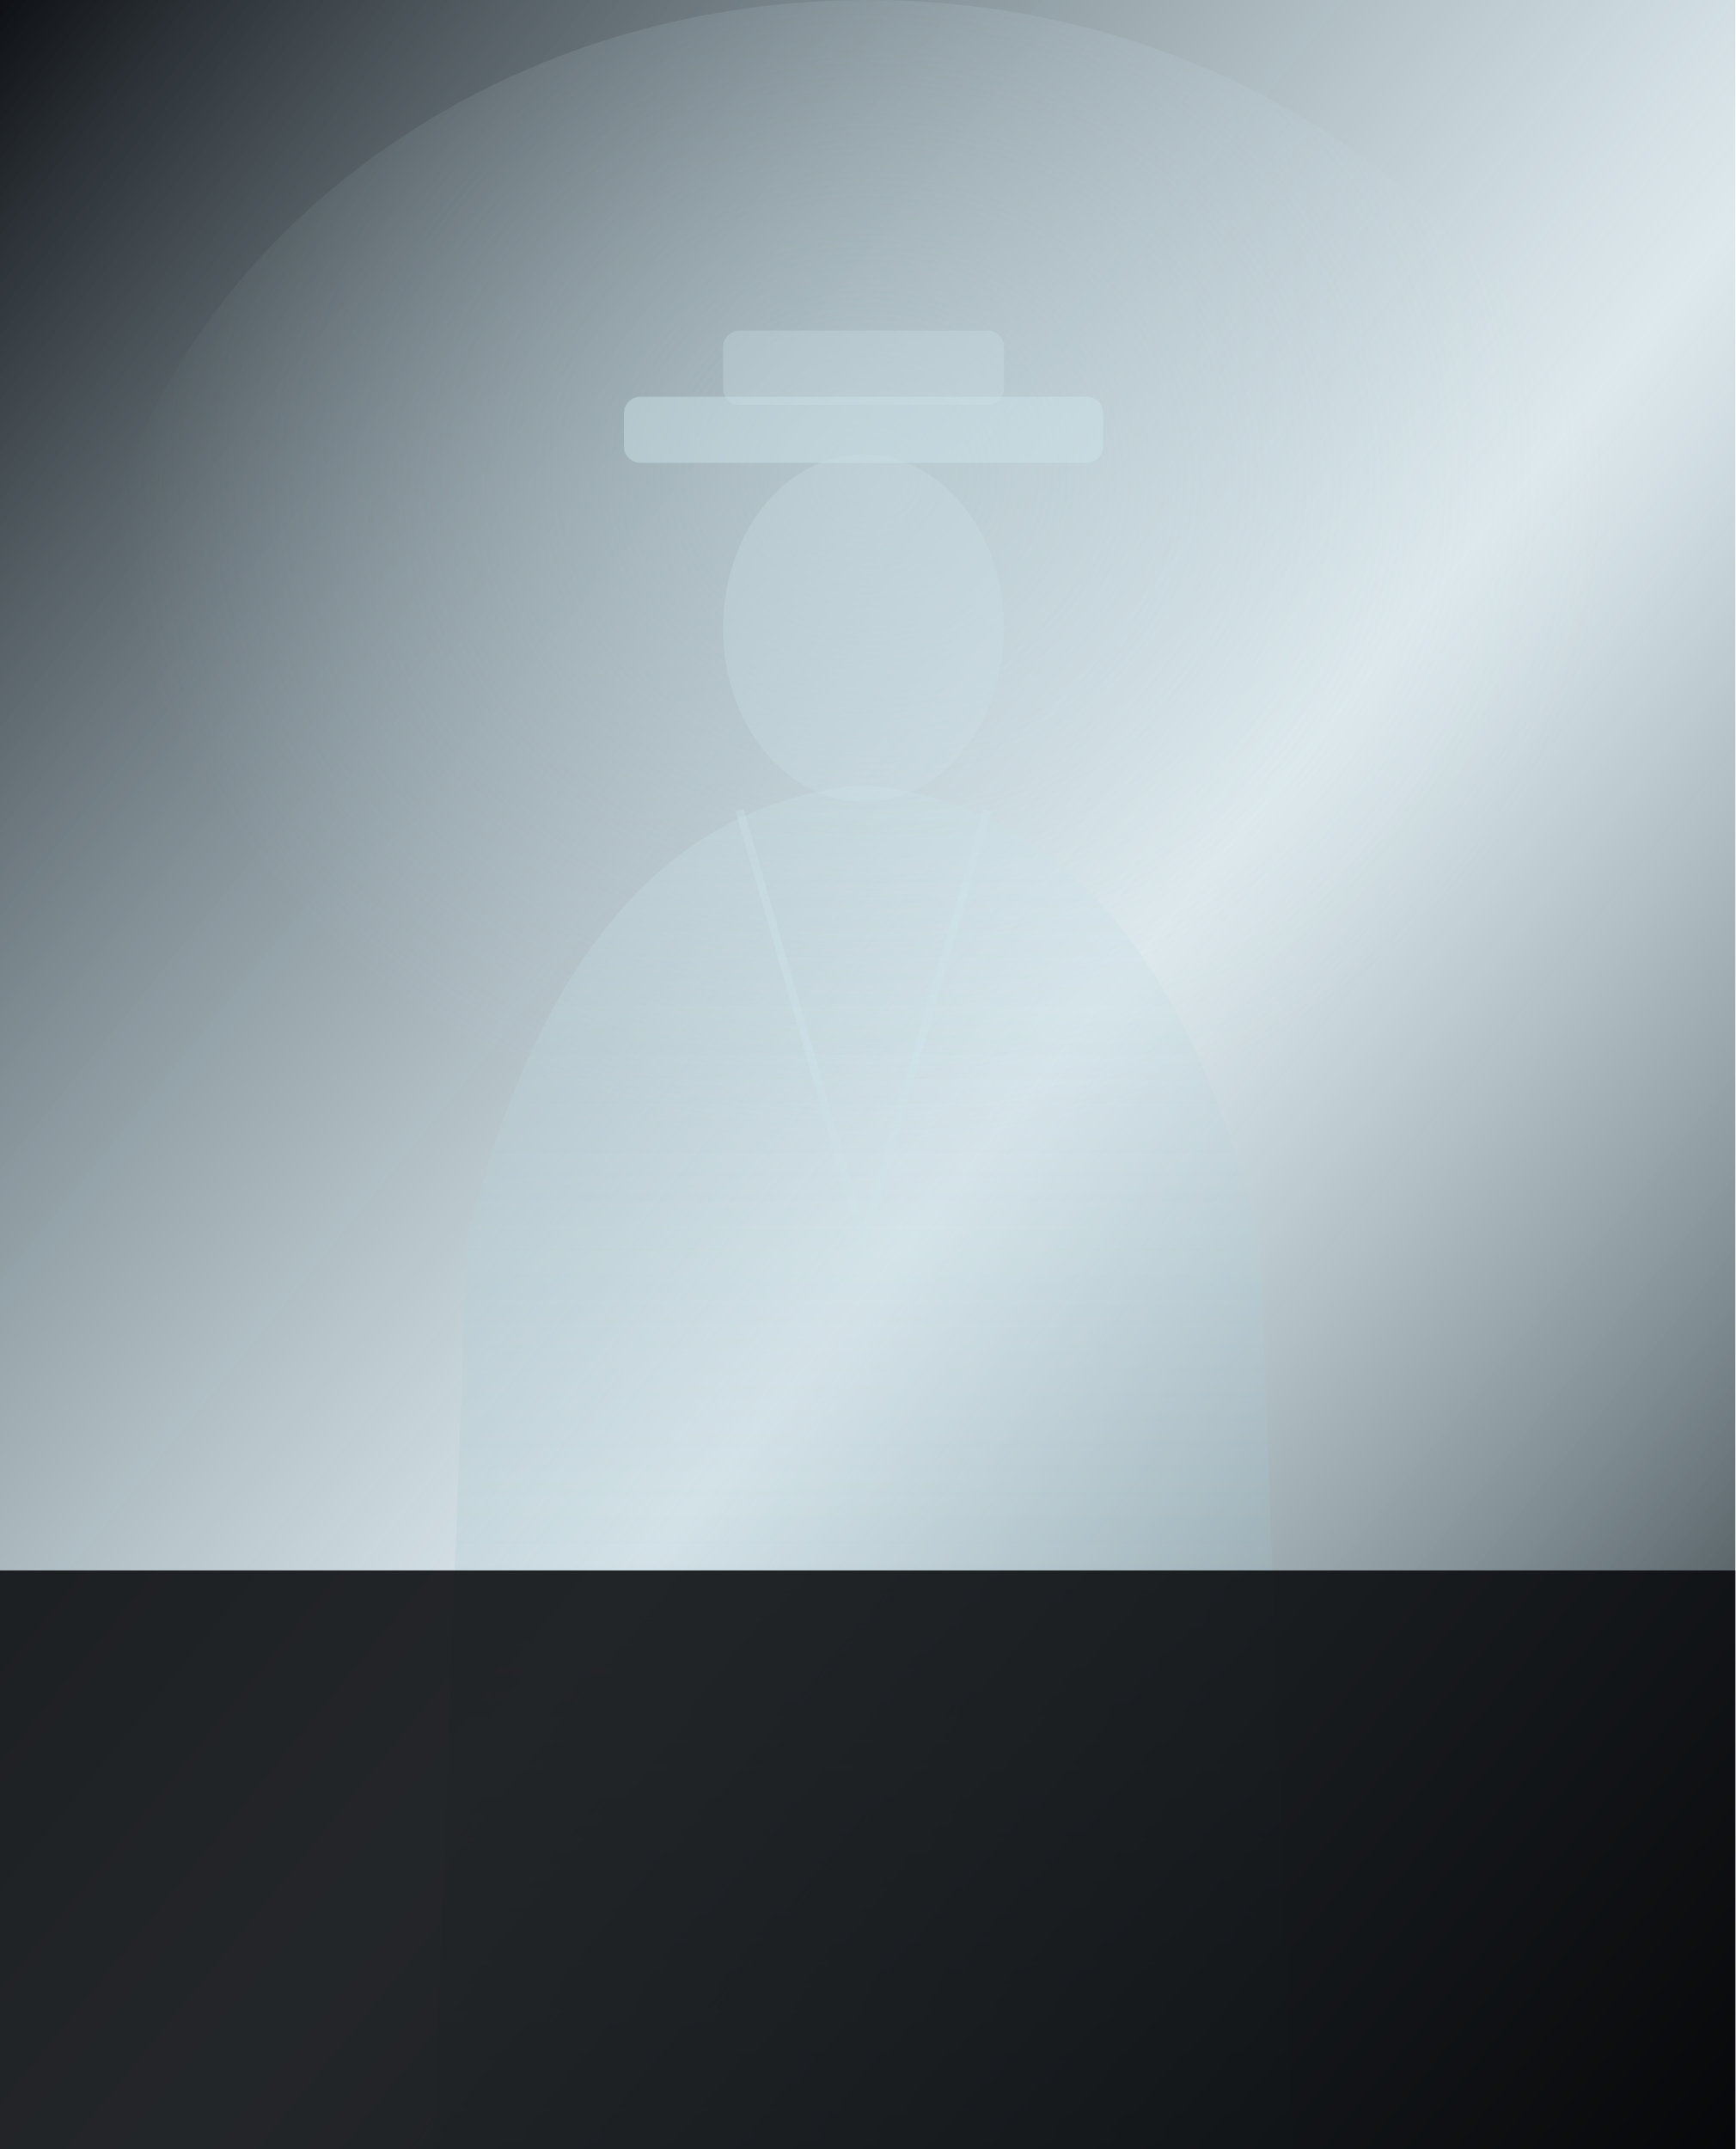
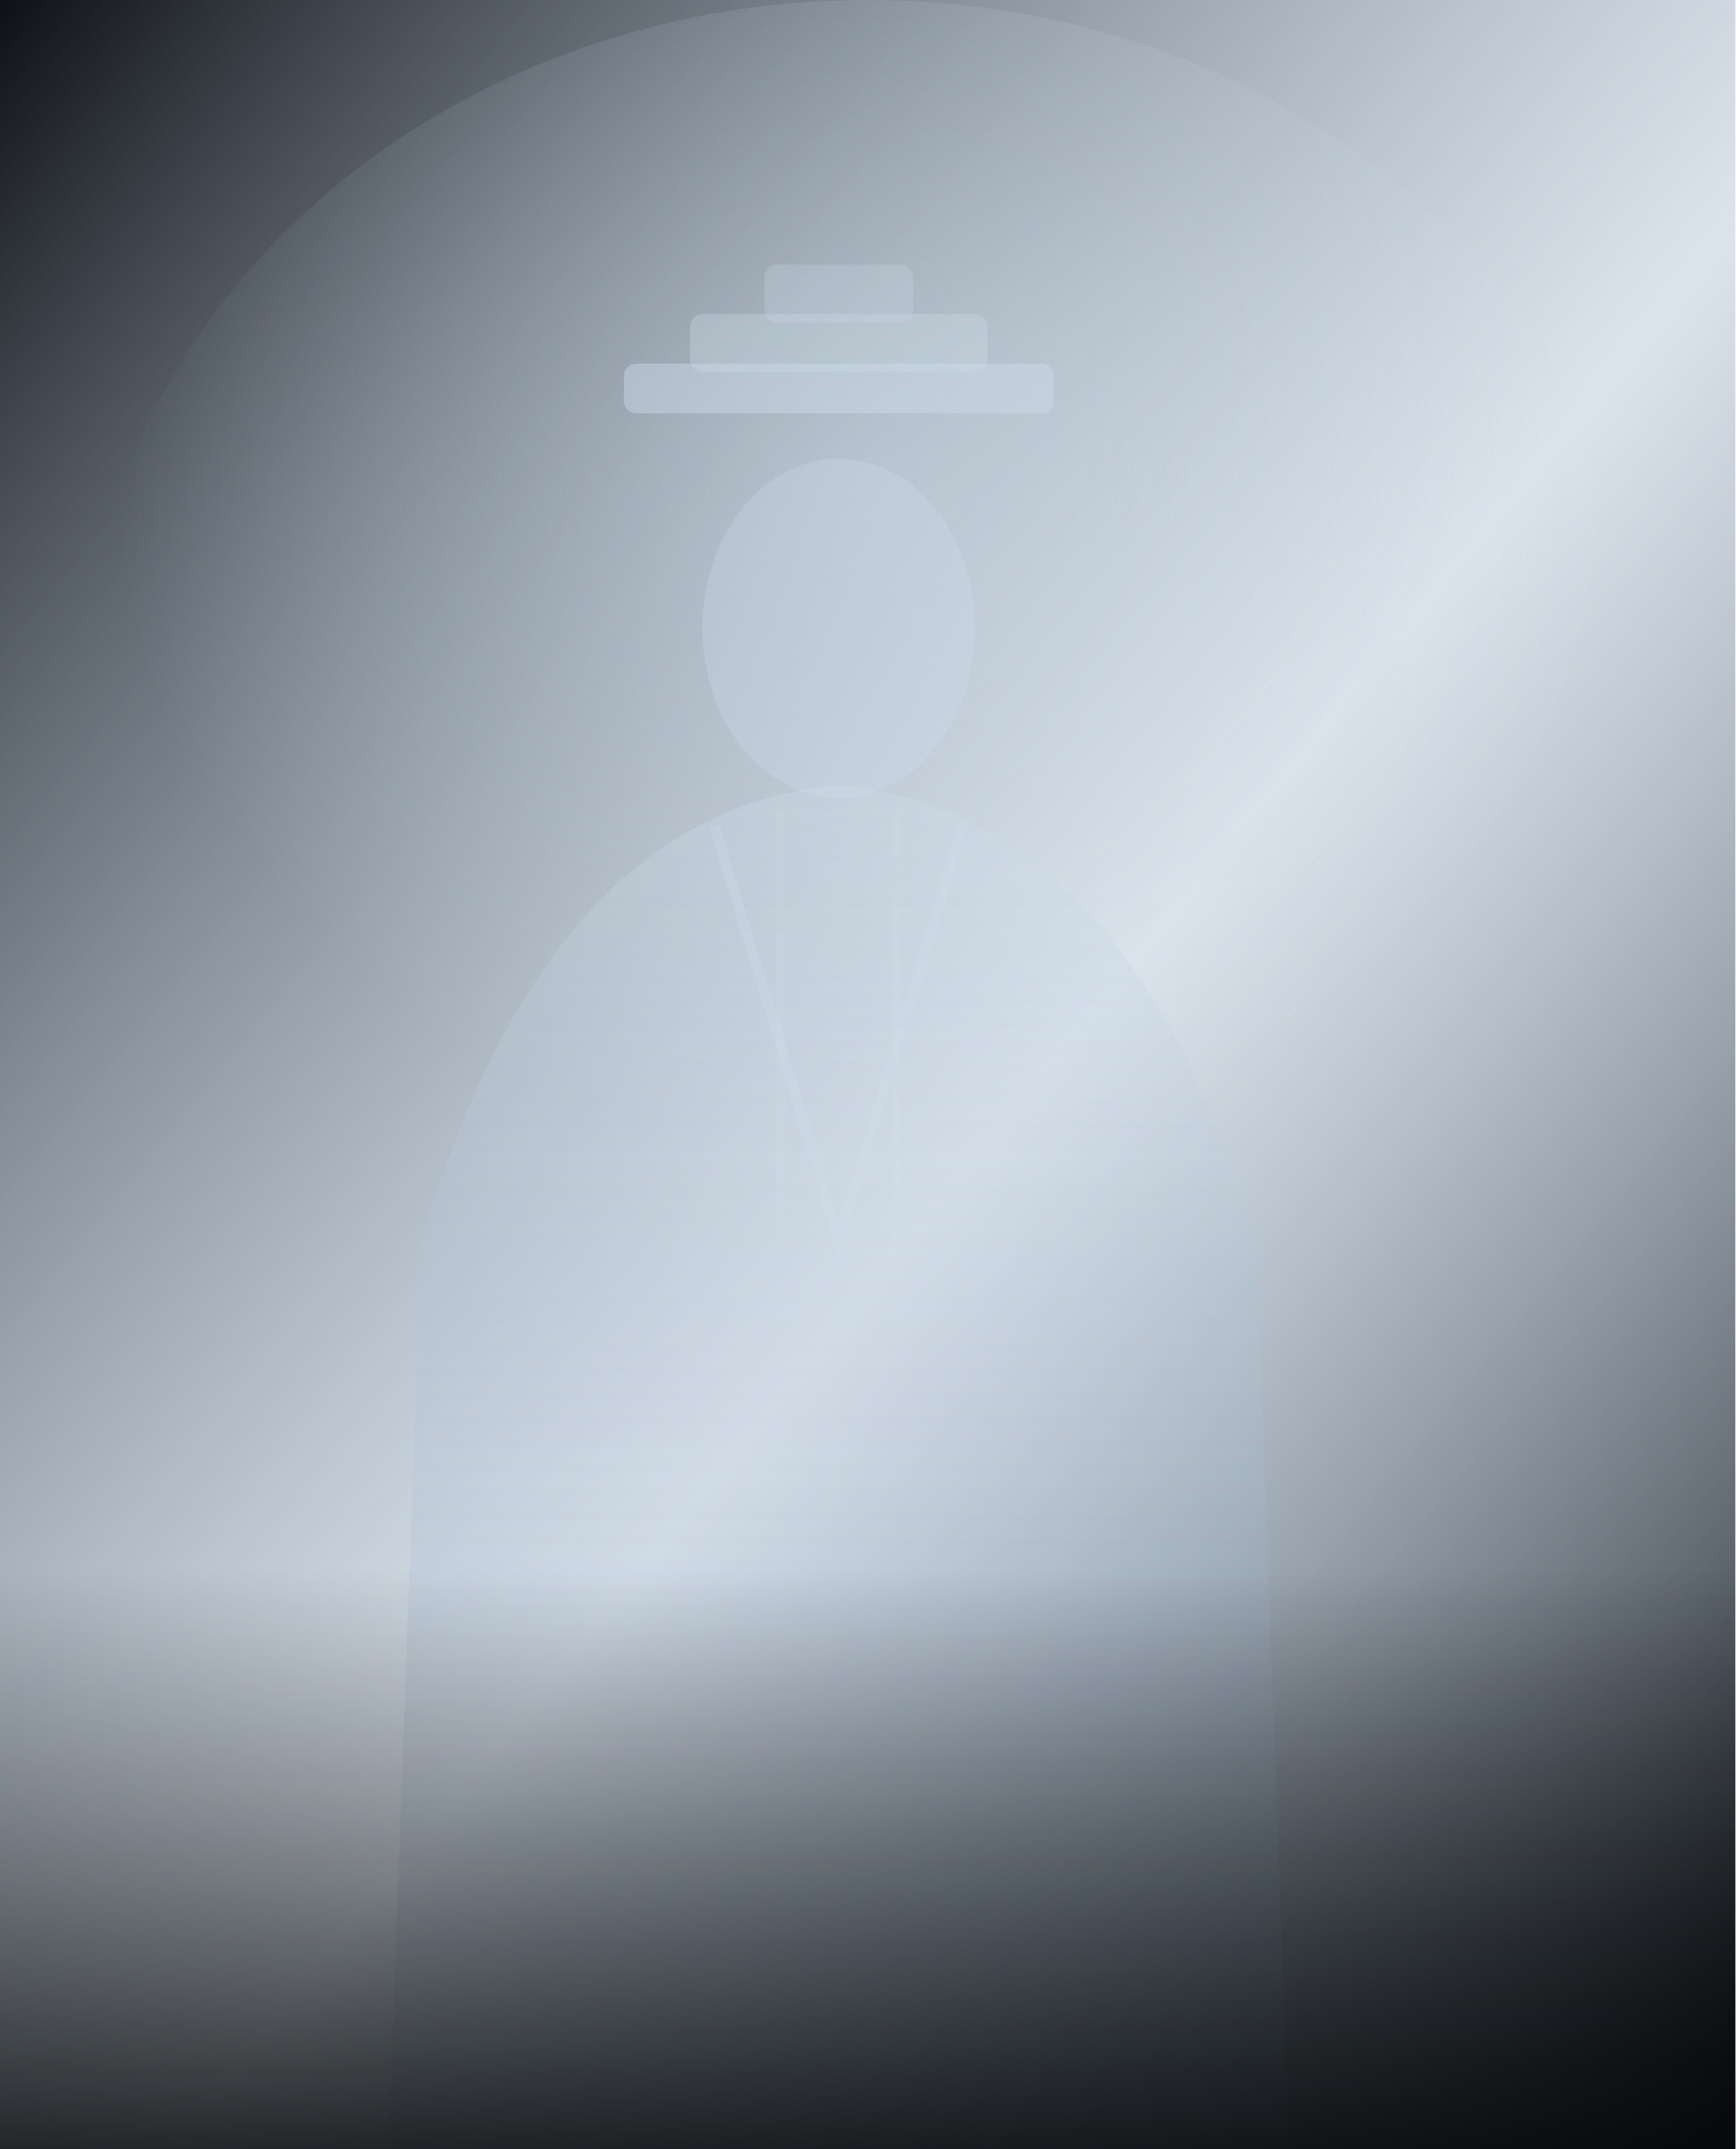
<svg xmlns="http://www.w3.org/2000/svg" viewBox="0 0 420 520" width="420" height="520">
  <defs>
    <linearGradient id="pbg" x1="0" y1="0" x2="1" y2="1">
      <stop offset="0%" stop-color="#0b0d11" />
-       <stop offset="55%" stop-color="rgba(127,168,184,0.26)" />
+       <stop offset="55%" stop-color="rgba(127,155,184,0.28)" />
      <stop offset="100%" stop-color="#07090b" />
    </linearGradient>
    <radialGradient id="pglow" cx="50%" cy="34%" r="48%">
-       <stop offset="0%" stop-color="rgba(207,228,234,0.42)" />
-       <stop offset="100%" stop-color="rgba(207,228,234,0)" />
+       <stop offset="0%" stop-color="rgba(207,222,234,0.44)" />
+       <stop offset="100%" stop-color="rgba(207,222,234,0)" />
    </radialGradient>
    <linearGradient id="robe" x1="0" y1="0" x2="0" y2="1">
-       <stop offset="0%" stop-color="rgba(207,228,234,0.34)" />
-       <stop offset="100%" stop-color="rgba(127,168,184,0.12)" />
+       <stop offset="0%" stop-color="rgba(207,222,234,0.34)" />
+       <stop offset="100%" stop-color="rgba(127,155,184,0.12)" />
+     </linearGradient>
+     <linearGradient id="pbg2" x1="0" y1="0" x2="0" y2="1">
+       <stop offset="0%" stop-color="rgba(6,8,10,0)" />
+       <stop offset="100%" stop-color="rgba(6,8,10,0.86)" />
    </linearGradient>
  </defs>
  <rect width="420" height="520" fill="url(#pbg)" />
  <ellipse cx="210" cy="170" rx="190" ry="170" fill="url(#pglow)" />
-   <g transform="translate(209 0)" opacity="0.9">
-     <rect x="-58" y="96" width="116" height="16" rx="4" fill="rgba(207,228,234,0.5)" />
-     <rect x="-34" y="80" width="68" height="18" rx="4" fill="rgba(207,228,234,0.34)" />
-     <ellipse cx="0" cy="152" rx="34" ry="42" fill="rgba(207,228,234,0.3)" />
-     <path d="M-96 300 Q-70 196 0 190 Q70 196 96 300 L104 520 L-104 520 Z" fill="url(#robe)" />
-     <path d="M-30 196 L0 300 L30 196" fill="none" stroke="rgba(207,228,234,0.35)" stroke-width="2" />
+   <g transform="translate(203 0)" opacity="0.92">
+     <rect x="-52" y="88" width="104" height="12" rx="3" fill="rgba(207,222,234,0.46)" />
+     <rect x="-36" y="76" width="72" height="14" rx="3" fill="rgba(207,222,234,0.36)" />
+     <rect x="-18" y="64" width="36" height="14" rx="3" fill="rgba(207,222,234,0.26)" />
+     <ellipse cx="0" cy="152" rx="33" ry="41" fill="rgba(207,222,234,0.3)" />
+     <path d="M-101 300 Q-70 196 0 190 Q70 196 101 300 L109 520 L-109 520 Z" fill="url(#robe)" />
+     <path d="M-30 200 L0 300 L30 200" fill="none" stroke="rgba(207,222,234,0.3)" stroke-width="2.5" />
+     <path d="M-14 196 L-14 300 M14 196 L14 300" stroke="rgba(207,222,234,0.14)" stroke-width="2" />
  </g>
-   <rect y="380" width="420" height="140" fill="rgba(6,8,10,0.86)" />
+   <rect y="380" width="420" height="140" fill="url(#pbg2)" />
</svg>
